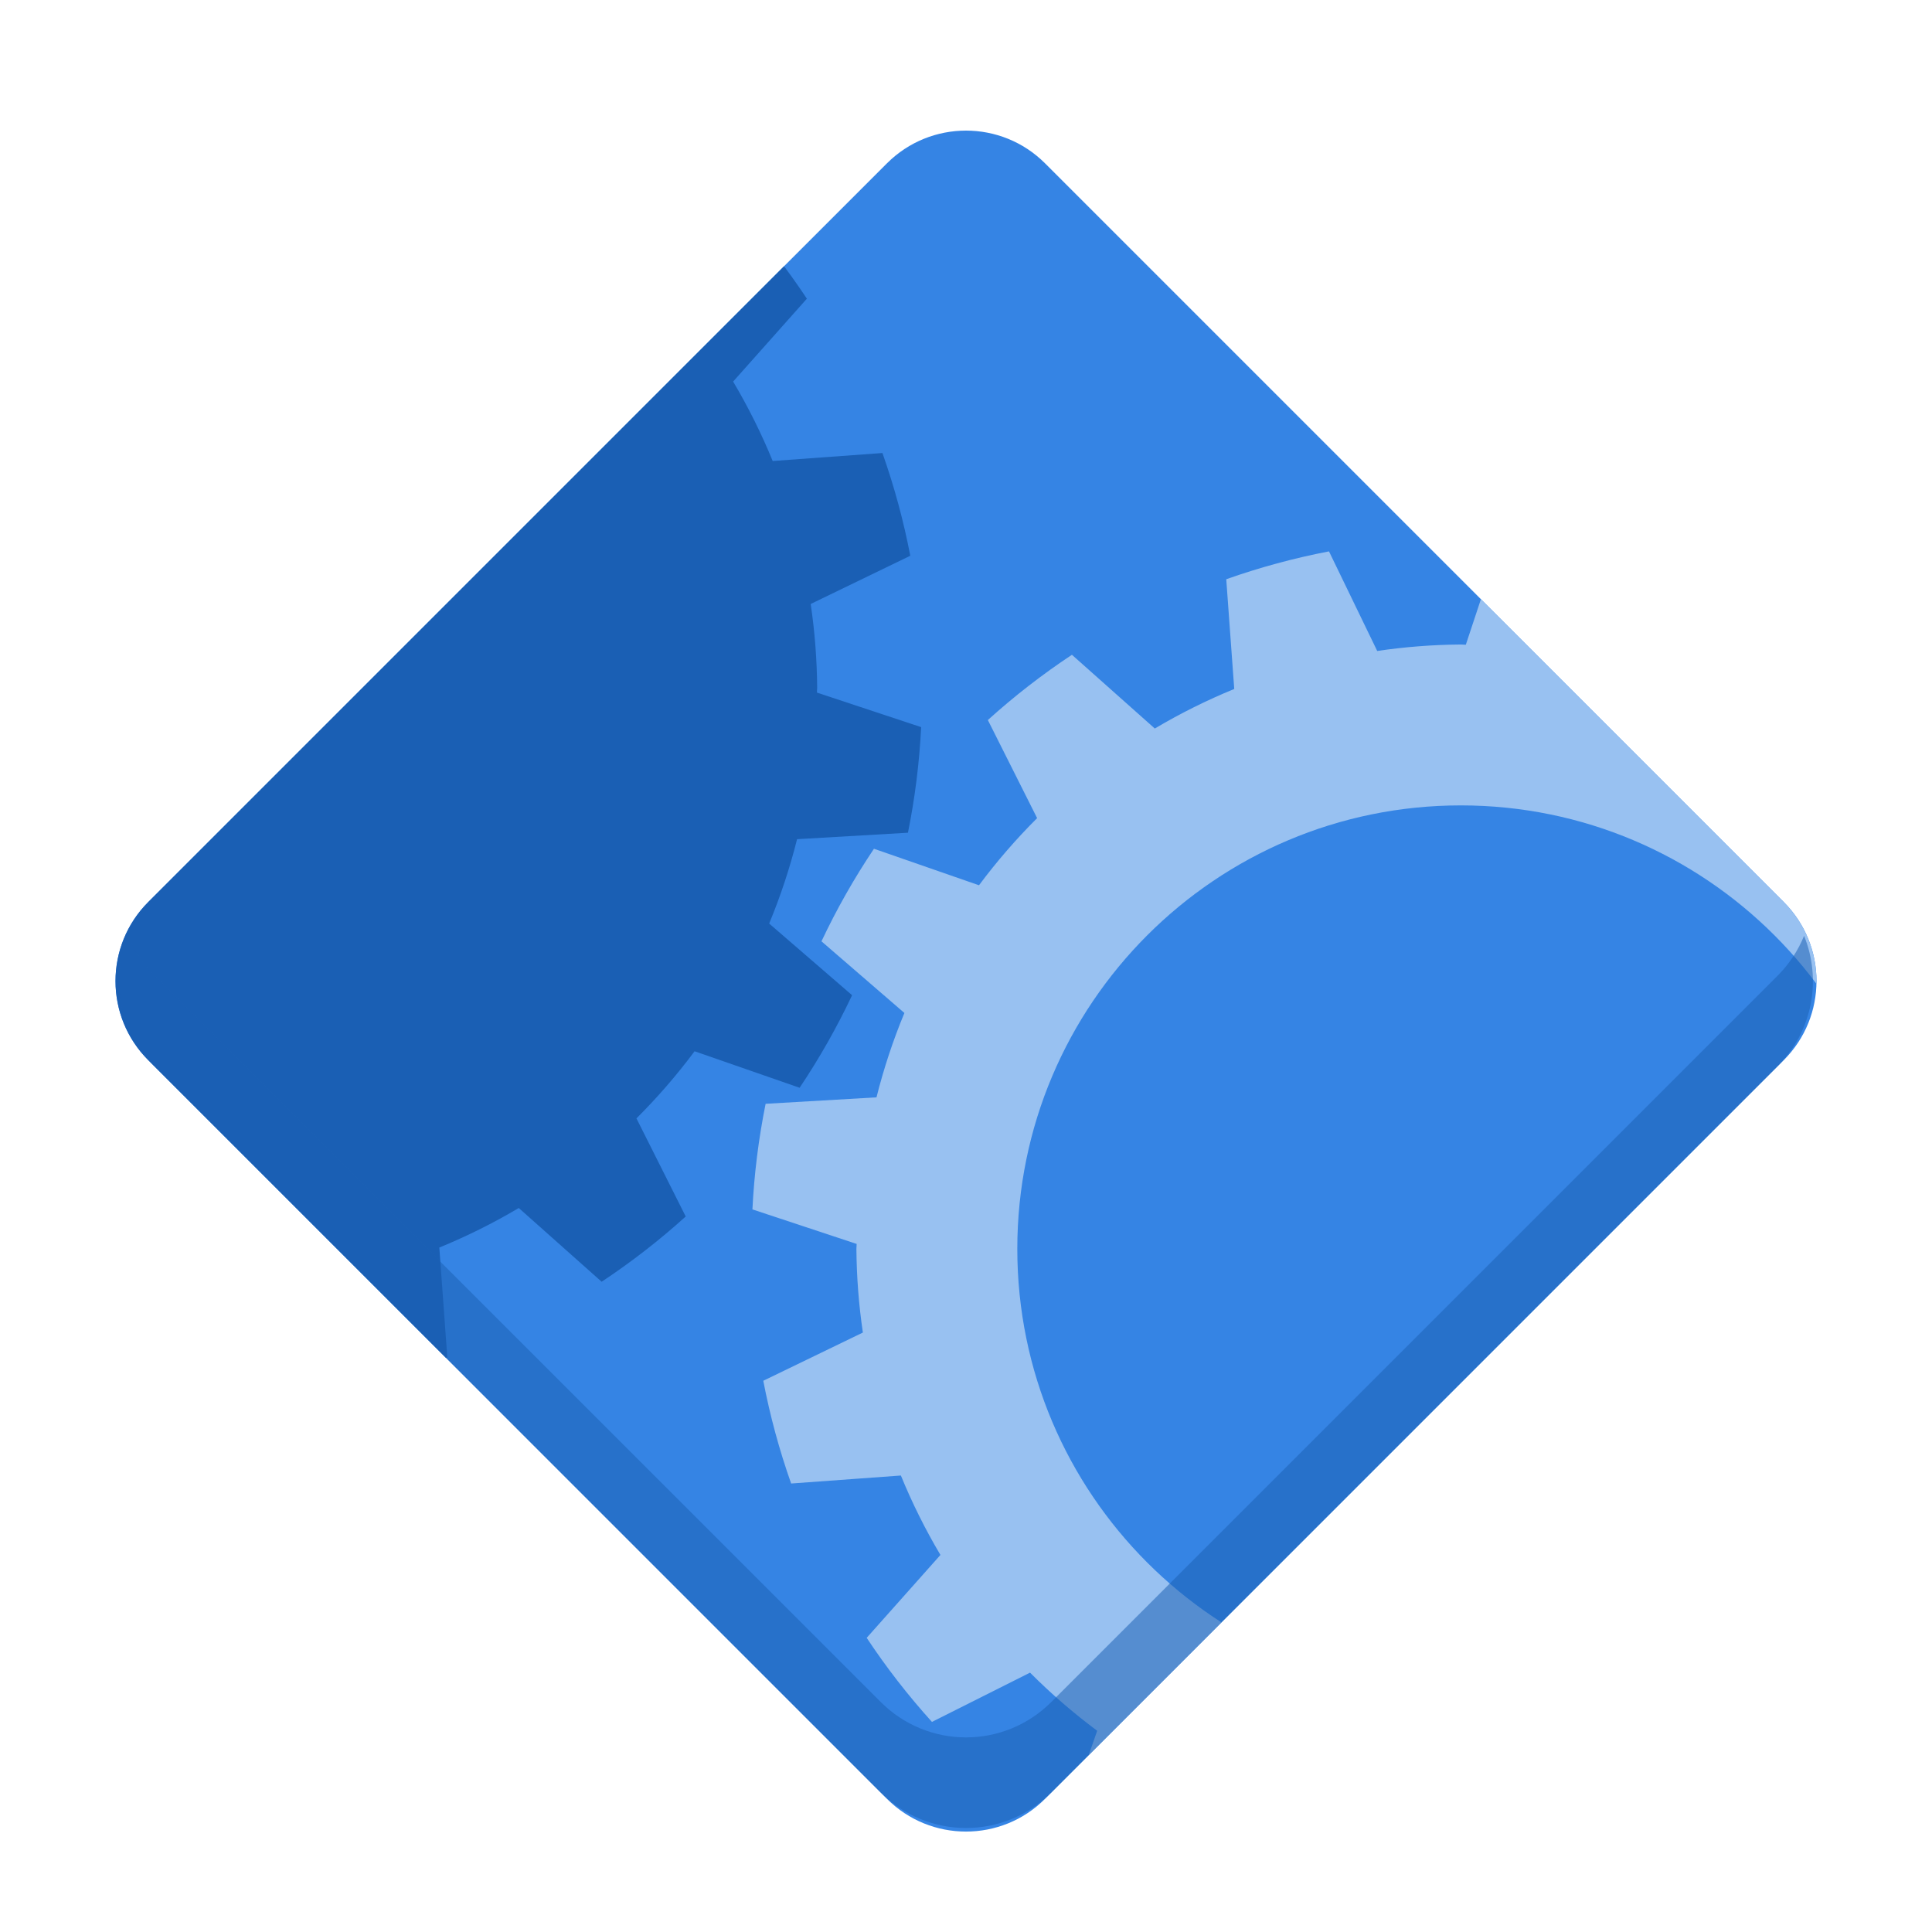
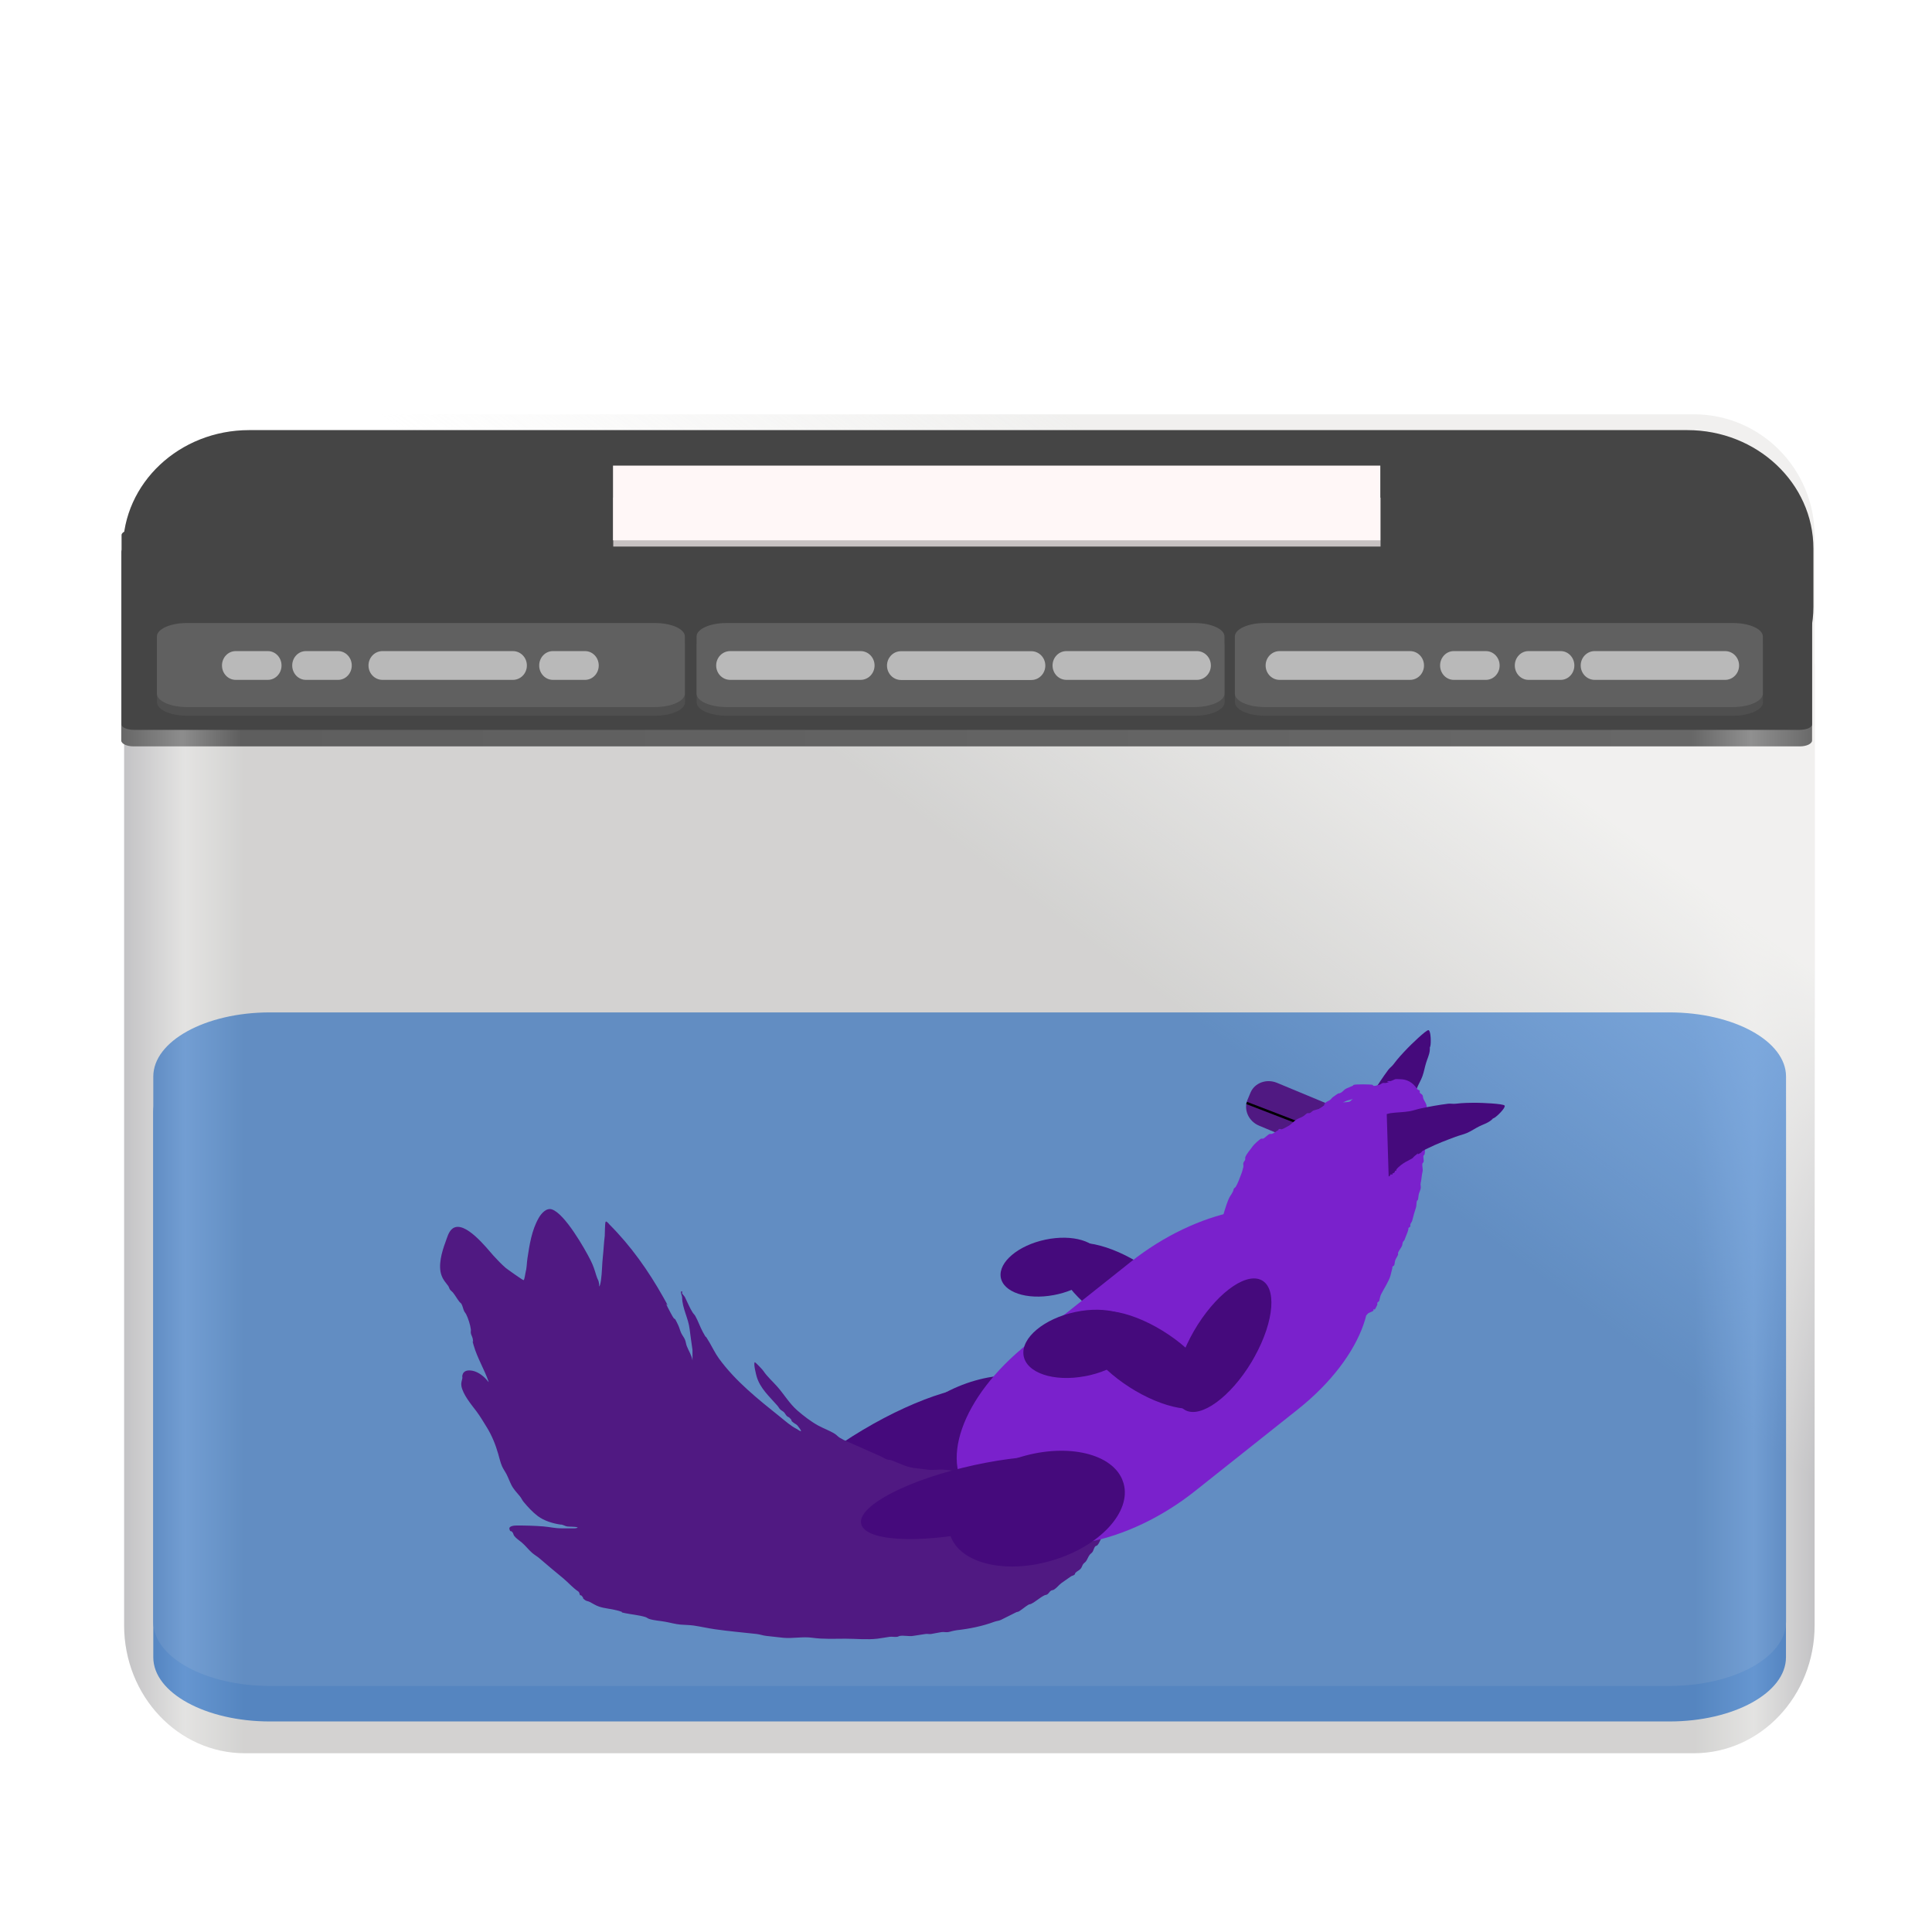
- <svg xmlns="http://www.w3.org/2000/svg" width="33.75mm" height="33.75mm" viewBox="0 0 33.75 33.75" version="1.1" id="svg974">
-   <defs id="defs968">
-     <clipPath clipPathUnits="userSpaceOnUse" id="clipPath18689">
-       <rect clip-path="none" transform="rotate(45)" ry="32" rx="32" y="123.999" x="486.037" height="362.943" width="362.943" id="rect18691" style="display:inline;opacity:1;vector-effect:none;fill:#4a86cf;fill-opacity:1;stroke:none;stroke-width:26.067;stroke-linecap:butt;stroke-linejoin:miter;stroke-miterlimit:4;stroke-dasharray:none;stroke-dashoffset:0;stroke-opacity:1;marker:none;marker-start:none;marker-mid:none;marker-end:none;paint-order:normal;enable-background:new" />
-     </clipPath>
-     <clipPath clipPathUnits="userSpaceOnUse" id="clipPath18689-3">
-       <rect clip-path="none" transform="rotate(45)" ry="32" rx="32" y="123.999" x="486.037" height="362.943" width="362.943" id="rect18691-6" style="display:inline;opacity:1;vector-effect:none;fill:#4a86cf;fill-opacity:1;stroke:none;stroke-width:26.067;stroke-linecap:butt;stroke-linejoin:miter;stroke-miterlimit:4;stroke-dasharray:none;stroke-dashoffset:0;stroke-opacity:1;marker:none;marker-start:none;marker-mid:none;marker-end:none;paint-order:normal;enable-background:new" />
-     </clipPath>
-   </defs>
-   <g id="layer1" transform="translate(-61.81982,-103.944)">
-     <g transform="matrix(0.2636723,0,0,0.2636723,61.81982,-529.397)" style="display:inline;stroke-width:0.25;enable-background:new" id="g1836">
-       <g transform="matrix(0.25,0,0,0.25,0,2295)" id="g18818" style="stroke-width:0.25">
-         <g style="stroke-width:0.27" transform="matrix(0.9260519,0,0,0.9260519,18.93073,50.87633)" id="g18590">
-           <g style="stroke-width:0.27" id="g18681" clip-path="url(#clipPath18689-3)">
-             <rect style="opacity:1;vector-effect:none;fill:#3584e4;fill-opacity:1;stroke:none;stroke-width:8.221;stroke-linecap:butt;stroke-linejoin:miter;stroke-miterlimit:4;stroke-dasharray:none;stroke-dashoffset:0;stroke-opacity:1;marker:none;marker-start:none;marker-mid:none;marker-end:none;paint-order:normal" id="rect18571" width="424" height="424" x="458.337" y="90.642" rx="10.092" ry="10.092" transform="matrix(0.6052817,0.6052817,-0.6052817,0.6052817,33.44063,99.07363)" clip-path="none" />
-             <circle style="opacity:1;vector-effect:none;fill:#f66151;fill-opacity:1;stroke:none;stroke-width:7.037;stroke-linecap:butt;stroke-linejoin:miter;stroke-miterlimit:4;stroke-dasharray:none;stroke-dashoffset:0;stroke-opacity:1;marker:none;marker-start:none;marker-mid:none;marker-end:none;paint-order:normal" id="path18706" cx="0" cy="0" r="0" transform="translate(0,-212)" />
-             <circle style="opacity:1;vector-effect:none;fill:#f66151;fill-opacity:1;stroke:none;stroke-width:7.037;stroke-linecap:butt;stroke-linejoin:miter;stroke-miterlimit:4;stroke-dasharray:none;stroke-dashoffset:0;stroke-opacity:1;marker:none;marker-start:none;marker-mid:none;marker-end:none;paint-order:normal" id="path18708" cx="0" cy="0" r="0" transform="translate(0,-212)" />
-             <path style="display:inline;opacity:1;vector-effect:none;fill:#98c1f1;fill-opacity:1;stroke:none;stroke-width:7.037;stroke-linecap:butt;stroke-linejoin:miter;stroke-miterlimit:4;stroke-dasharray:none;stroke-dashoffset:0;stroke-opacity:1;marker:none;marker-start:none;marker-mid:none;marker-end:none;paint-order:normal;enable-background:new" d="m 408.92,561.918 -9.886,29.829 a 172.971,172.971 0 0 0 -1.427,-0.071 172.971,172.971 0 0 0 -23.929,1.852 l -13.801,-28.501 a 203.293,203.293 0 0 0 -29.401,7.972 l 2.286,31.405 a 172.971,172.971 0 0 0 -22.732,11.319 l -23.718,-21.103 a 203.293,203.293 0 0 0 -24.059,18.674 l 14.099,28.073 a 172.971,172.971 0 0 0 -16.636,19.211 l -30.058,-10.448 a 203.293,203.293 0 0 0 -15.017,26.488 l 23.73,20.507 a 172.971,172.971 0 0 0 -7.985,24.143 l -31.73,1.849 a 203.293,203.293 0 0 0 -3.778,30.217 l 29.829,9.886 a 172.971,172.971 0 0 0 -0.071,1.427 172.971,172.971 0 0 0 1.852,23.929 l -28.501,13.801 a 203.293,203.293 0 0 0 7.972,29.401 l 31.405,-2.286 a 172.971,172.971 0 0 0 11.319,22.732 l -21.103,23.718 a 203.293,203.293 0 0 0 18.674,24.059 l 28.073,-14.099 a 172.971,172.971 0 0 0 19.211,16.636 l -10.448,30.058 a 203.293,203.293 0 0 0 26.488,15.017 l 20.507,-23.73 a 172.971,172.971 0 0 0 24.143,7.985 l 1.849,31.73 a 203.293,203.293 0 0 0 30.217,3.778 l 9.886,-29.829 a 172.971,172.971 0 0 0 1.427,0.071 172.971,172.971 0 0 0 23.929,-1.852 l 13.801,28.501 a 203.293,203.293 0 0 0 29.401,-7.972 l -2.286,-31.405 a 172.971,172.971 0 0 0 22.732,-11.319 l 23.718,21.103 A 203.293,203.293 0 0 0 532.96,916 l -14.099,-28.073 a 172.971,172.971 0 0 0 16.636,-19.211 l 30.058,10.448 a 203.293,203.293 0 0 0 15.017,-26.488 l -23.73,-20.507 a 172.971,172.971 0 0 0 7.985,-24.143 l 31.73,-1.849 a 203.293,203.293 0 0 0 3.778,-30.217 l -29.829,-9.886 a 172.971,172.971 0 0 0 0.071,-1.427 172.971,172.971 0 0 0 -1.852,-23.929 l 28.501,-13.801 a 203.293,203.293 0 0 0 -7.972,-29.401 l -31.405,2.286 a 172.971,172.971 0 0 0 -11.319,-22.732 l 21.103,-23.718 a 203.293,203.293 0 0 0 -18.674,-24.059 l -28.073,14.099 a 172.971,172.971 0 0 0 -19.211,-16.636 l 10.448,-30.058 A 203.293,203.293 0 0 0 485.636,581.681 l -20.507,23.73 a 172.971,172.971 0 0 0 -24.143,-7.985 l -1.849,-31.73 a 203.293,203.293 0 0 0 -30.217,-3.778 z M 397.607,637.722 A 126.926,126.926 0 0 1 524.532,764.647 126.926,126.926 0 0 1 397.607,891.572 126.926,126.926 0 0 1 270.682,764.647 126.926,126.926 0 0 1 397.607,637.722 Z" id="path18717-4" />
-             <path id="path18758" d="m 51.748,401.284 -9.886,29.829 c -0.476,-0.026 -0.951,-0.05 -1.427,-0.071 -8.01,0.062 -16.005,0.681 -23.929,1.852 L 2.706,404.392 c -9.986,1.918 -19.814,4.583 -29.401,7.972 l 2.286,31.405 c -7.844,3.211 -15.442,6.994 -22.732,11.319 l -23.718,-21.103 c -8.475,5.614 -16.518,11.857 -24.059,18.674 l 14.099,28.073 c -6.009,5.987 -11.569,12.408 -16.636,19.211 l -30.058,-10.448 c -5.661,8.442 -10.68,17.296 -15.017,26.488 l 23.73,20.507 c -3.25,7.841 -5.919,15.91 -7.985,24.143 l -31.73,1.849 c -2.013,9.964 -3.276,20.064 -3.778,30.217 l 29.829,9.886 c -0.026,0.476 -0.05,0.951 -0.071,1.427 0.062,8.01 0.681,16.005 1.852,23.929 l -28.501,13.801 c 1.918,9.986 4.583,19.814 7.972,29.401 l 31.405,-2.286 c 3.211,7.844 6.994,15.442 11.319,22.732 l -21.103,23.718 c 5.614,8.475 11.857,16.518 18.674,24.059 l 28.073,-14.099 c 5.987,6.009 12.408,11.569 19.211,16.636 l -10.448,30.058 c 8.442,5.661 17.296,10.68 26.488,15.017 l 20.507,-23.73 c 7.841,3.25 15.91,5.919 24.143,7.985 l 1.849,31.73 c 9.964,2.013 20.064,3.276 30.217,3.778 l 9.886,-29.829 c 0.476,0.026 0.951,0.05 1.427,0.071 8.01,-0.062 16.005,-0.681 23.929,-1.852 l 13.801,28.501 c 9.986,-1.918 19.814,-4.583 29.401,-7.972 l -2.286,-31.405 c 7.844,-3.211 15.442,-6.994 22.732,-11.319 l 23.718,21.103 c 8.475,-5.614 16.518,-11.857 24.059,-18.674 l -14.099,-28.073 c 6.009,-5.987 11.569,-12.408 16.636,-19.211 l 30.058,10.448 c 5.661,-8.442 10.68,-17.296 15.017,-26.488 l -23.73,-20.507 c 3.25,-7.841 5.919,-15.91 7.985,-24.143 l 31.73,-1.849 c 2.013,-9.964 3.276,-20.064 3.778,-30.217 l -29.829,-9.886 c 0.026,-0.476 0.05,-0.951 0.071,-1.427 -0.062,-8.01 -0.681,-16.005 -1.852,-23.929 l 28.501,-13.801 c -1.918,-9.986 -4.583,-19.814 -7.972,-29.401 l -31.405,2.286 c -3.211,-7.844 -6.994,-15.442 -11.319,-22.732 l 21.103,-23.718 c -5.614,-8.475 -11.857,-16.518 -18.674,-24.059 l -28.073,14.099 c -5.987,-6.009 -12.408,-11.569 -19.211,-16.636 l 10.448,-30.058 c -8.442,-5.661 -17.296,-10.68 -26.488,-15.017 l -20.507,23.73 c -7.841,-3.25 -15.91,-5.919 -24.143,-7.985 l -1.849,-31.73 c -9.964,-2.013 -20.064,-3.276 -30.217,-3.778 z" style="display:inline;opacity:1;vector-effect:none;fill:#1a5fb4;fill-opacity:1;stroke:none;stroke-width:7.037;stroke-linecap:butt;stroke-linejoin:miter;stroke-miterlimit:4;stroke-dasharray:none;stroke-dashoffset:0;stroke-opacity:1;marker:none;marker-start:none;marker-mid:none;marker-end:none;paint-order:normal;enable-background:new" />
-           </g>
-         </g>
-         <path style="display:inline;opacity:0.534;vector-effect:none;fill:#1a5fb4;fill-opacity:1;stroke:none;stroke-width:1.629;stroke-linecap:butt;stroke-linejoin:miter;stroke-miterlimit:4;stroke-dasharray:none;stroke-dashoffset:0;stroke-opacity:1;marker:none;marker-start:none;marker-mid:none;marker-end:none;paint-order:normal;enable-background:new" clip-path="none" d="m 8.477,2676 c -1.171,2.887 -0.583,6.308 1.766,8.656 l 48.102,48.102 c 3.134,3.134 8.179,3.134 11.312,0 l 48.102,-48.102 c 2.348,-2.348 2.937,-5.77 1.766,-8.656 -0.392,0.966 -0.98,1.871 -1.766,2.656 l -48.102,48.102 c -3.134,3.134 -8.179,3.134 -11.312,0 L 10.242,2678.656 C 9.457,2677.871 8.868,2676.965 8.477,2676 Z" transform="matrix(4,0,0,4,0,-10028)" id="rect18571-6" />
-       </g>
-       <rect y="2402" x="-1.5000001e-06" height="128" width="128" id="rect9125-7-2" style="display:inline;opacity:1;vector-effect:none;fill:none;fill-opacity:1;stroke:none;stroke-width:1.25;stroke-linecap:butt;stroke-linejoin:miter;stroke-miterlimit:4;stroke-dasharray:none;stroke-dashoffset:0;stroke-opacity:1;marker:none;marker-start:none;marker-mid:none;marker-end:none;paint-order:normal;enable-background:new" />
+ <svg xmlns="http://www.w3.org/2000/svg" height="128px" viewBox="0 0 128 128" width="128px">
+   <filter id="a" height="100%" width="100%" x="0%" y="0%">
+     <feColorMatrix color-interpolation-filters="sRGB" values="0 0 0 0 1 0 0 0 0 1 0 0 0 0 1 0 0 0 1 0" />
+   </filter>
+   <mask id="b">
+     <g filter="url(#a)">
+       <rect fill-opacity="0.439" height="153.6" width="153.6" x="-12.8" y="-12.8" />
+     </g>
+   </mask>
+   <linearGradient id="c" gradientTransform="matrix(0.25 0 0 0.264828 -5.926995 251.1682)" gradientUnits="userSpaceOnUse" x1="88.596" x2="536.596" y1="-449.394" y2="-449.394">
+     <stop offset="0" stop-color="#77767b" />
+     <stop offset="0.036" stop-color="#c0bfbc" />
+     <stop offset="0.071" stop-color="#9a9996" />
+     <stop offset="0.929" stop-color="#9a9996" />
+     <stop offset="0.964" stop-color="#c0bfbc" />
+     <stop offset="1" stop-color="#77767b" />
+   </linearGradient>
+   <linearGradient id="d" gradientTransform="matrix(1 0 0 1.008418 454.6799 -153.2712)" gradientUnits="userSpaceOnUse" x1="-345.055" x2="-361.055" y1="217.922" y2="239.672">
+     <stop offset="0" stop-color="#deddda" />
+     <stop offset="1" stop-color="#deddda" stop-opacity="0" />
+   </linearGradient>
+   <clipPath id="e">
+     <rect height="152" width="192" />
+   </clipPath>
+   <linearGradient id="f" gradientTransform="matrix(0.250046 0 0 0.0436675 -14.11997 69.07192)" gradientUnits="userSpaceOnUse" x1="88.596" x2="536.596" y1="-449.394" y2="-449.394">
+     <stop offset="0.002" stop-color="#686868" />
+     <stop offset="0.036" stop-color="#8d8d8d" />
+     <stop offset="0.071" stop-color="#5e5e5e" />
+     <stop offset="0.929" stop-color="#676767" />
+     <stop offset="0.964" stop-color="#909090" />
+     <stop offset="1" stop-color="#696969" />
+   </linearGradient>
+   <path d="m 17.883 69.426 h 92.715 c 4.27 0 7.727 1.902 7.727 4.25 v 36.125 c 0 2.348 -3.457 4.25 -7.727 4.25 h -92.715 c -4.266 0 -7.727 -1.902 -7.727 -4.25 v -36.125 c 0 -2.348 3.461 -4.25 7.727 -4.25 z m 0 0" fill="#1e75e0" />
+   <path d="m 17.883 67.074 h 92.719 c 4.266 0 7.727 1.902 7.727 4.25 v 36.125 c 0 2.348 -3.461 4.25 -7.727 4.25 h -92.719 c -4.27 0 -7.727 -1.902 -7.727 -4.25 v -36.125 c 0 -2.348 3.457 -4.25 7.727 -4.25 z m 0 0" fill="#3584e4" />
+   <g mask="url(#b)">
+     <g clip-path="url(#e)" transform="matrix(1 0 0 1 -8 -16)">
+       <path d="m 24.223 51.648 h 96 c 4.418 0 8 3.793 8 8.473 v 63.559 c 0 4.684 -3.582 8.477 -8 8.477 h -96 c -4.418 0 -8 -3.793 -8 -8.477 v -63.559 c 0 -4.68 3.582 -8.473 8 -8.473 z m 0 0" fill="url(#c)" />
+       <path d="m 24.223 43.449 h 96 c 4.418 0 8 3.613 8 8.066 v 68.574 c 0 4.453 -3.582 8.066 -8 8.066 h -96 c -4.418 0 -8 -3.613 -8 -8.066 v -68.574 c 0 -4.453 3.582 -8.066 8 -8.066 z m 0 0" fill="url(#d)" />
    </g>
  </g>
+   <path d="m 8.848 36.172 h 110.395 c 0.449 0 0.812 0.176 0.812 0.391 v 12.496 c 0 0.215 -0.363 0.391 -0.812 0.391 h -110.395 c -0.449 0 -0.816 -0.176 -0.816 -0.391 v -12.496 c 0 -0.215 0.367 -0.391 0.816 -0.391 z m 0 0" fill="url(#f)" />
+   <path d="m 8.898 35.09 h 110.312 c 0.465 0 0.844 0.16 0.844 0.355 v 12.559 c 0 0.195 -0.379 0.352 -0.844 0.352 h -110.312 c -0.469 0 -0.844 -0.156 -0.844 -0.352 v -12.559 c 0 -0.195 0.375 -0.355 0.844 -0.355 z m 0 0" fill="#454545" />
+   <path d="m 16.504 28.496 h 95.285 c 4.613 0 8.355 3.516 8.355 7.855 v 3.848 c 0 4.336 -3.742 7.852 -8.355 7.852 h -95.285 c -4.617 0 -8.359 -3.516 -8.359 -7.852 v -3.848 c 0 -4.34 3.742 -7.855 8.359 -7.855 z m 0 0" fill="#454545" />
+   <path d="m 83.805 41.852 h 31.012 c 1.094 0 1.984 0.398 1.984 0.891 v 3.785 c 0 0.492 -0.891 0.891 -1.984 0.891 h -31.012 c -1.098 0 -1.984 -0.398 -1.984 -0.891 v -3.785 c 0 -0.492 0.887 -0.891 1.984 -0.891 z m 0 0" fill="#4f4f4f" />
+   <path d="m 83.797 41.277 h 31.012 c 1.094 0 1.984 0.398 1.984 0.891 v 3.785 c 0 0.492 -0.891 0.891 -1.984 0.891 h -31.012 c -1.098 0 -1.984 -0.398 -1.984 -0.891 v -3.785 c 0 -0.492 0.887 -0.891 1.984 -0.891 z m 0 0" fill="#606060" />
+   <path d="m 96.316 43.137 h 2.129 c 0.5 0 0.91 0.426 0.91 0.953 s -0.41 0.953 -0.91 0.953 h -2.129 c -0.5 0 -0.906 -0.426 -0.906 -0.953 s 0.406 -0.953 0.906 -0.953 z m 0 0" fill="#b9b9b9" />
+   <path d="m 84.777 43.137 h 8.641 c 0.512 0 0.926 0.426 0.926 0.953 s -0.414 0.953 -0.926 0.953 h -8.641 c -0.512 0 -0.926 -0.426 -0.926 -0.953 s 0.414 -0.953 0.926 -0.953 z m 0 0" fill="#b9b9b9" />
+   <path d="m 101.266 43.137 h 2.133 c 0.5 0 0.906 0.426 0.906 0.953 s -0.406 0.953 -0.906 0.953 h -2.133 c -0.5 0 -0.906 -0.426 -0.906 -0.953 s 0.406 -0.953 0.906 -0.953 z m 0 0" fill="#b9b9b9" />
+   <path d="m 105.652 43.137 h 8.641 c 0.512 0 0.926 0.426 0.926 0.953 s -0.414 0.953 -0.926 0.953 h -8.641 c -0.512 0 -0.926 -0.426 -0.926 -0.953 s 0.414 -0.953 0.926 -0.953 z m 0 0" fill="#b9b9b9" />
+   <path d="m 48.137 41.852 h 31.012 c 1.098 0 1.984 0.398 1.984 0.891 v 3.785 c 0 0.492 -0.887 0.891 -1.984 0.891 h -31.012 c -1.094 0 -1.984 -0.398 -1.984 -0.891 v -3.785 c 0 -0.492 0.891 -0.891 1.984 -0.891 z m 0 0" fill="#4f4f4f" />
+   <path d="m 48.129 41.277 h 31.012 c 1.098 0 1.984 0.398 1.984 0.891 v 3.785 c 0 0.492 -0.887 0.891 -1.984 0.891 h -31.012 c -1.094 0 -1.98 -0.398 -1.98 -0.891 v -3.785 c 0 -0.492 0.887 -0.891 1.98 -0.891 z m 0 0" fill="#606060" />
+   <path d="m 70.656 43.137 h 8.641 c 0.512 0 0.926 0.426 0.926 0.953 s -0.414 0.953 -0.926 0.953 h -8.641 c -0.512 0 -0.922 -0.426 -0.922 -0.953 s 0.41 -0.953 0.922 -0.953 z m 0 0" fill="#b9b9b9" />
+   <path d="m 59.688 43.145 h 8.645 c 0.508 0 0.922 0.426 0.922 0.953 c 0 0.523 -0.414 0.953 -0.922 0.953 h -8.645 c -0.508 0 -0.922 -0.43 -0.922 -0.953 c 0 -0.527 0.414 -0.953 0.922 -0.953 z m 0 0" fill="#b9b9b9" />
+   <path d="m 48.375 43.137 h 8.641 c 0.512 0 0.926 0.426 0.926 0.953 s -0.414 0.953 -0.926 0.953 h -8.641 c -0.512 0 -0.926 -0.426 -0.926 -0.953 s 0.414 -0.953 0.926 -0.953 z m 0 0" fill="#b9b9b9" />
+   <path d="m 12.387 41.852 h 31.012 c 1.098 0 1.984 0.398 1.984 0.891 v 3.785 c 0 0.492 -0.887 0.891 -1.984 0.891 h -31.012 c -1.094 0 -1.984 -0.398 -1.984 -0.891 v -3.785 c 0 -0.492 0.891 -0.891 1.984 -0.891 z m 0 0" fill="#4f4f4f" />
+   <path d="m 12.379 41.277 h 31.012 c 1.098 0 1.984 0.398 1.984 0.891 v 3.785 c 0 0.492 -0.887 0.891 -1.984 0.891 h -31.012 c -1.094 0 -1.984 -0.398 -1.984 -0.891 v -3.785 c 0 -0.492 0.891 -0.891 1.984 -0.891 z m 0 0" fill="#606060" />
+   <path d="m 36.629 43.137 h 2.129 c 0.504 0 0.91 0.426 0.91 0.953 s -0.406 0.953 -0.91 0.953 h -2.129 c -0.5 0 -0.906 -0.426 -0.906 -0.953 s 0.406 -0.953 0.906 -0.953 z m 0 0" fill="#b9b9b9" />
+   <path d="m 15.617 43.137 h 2.129 c 0.5 0 0.906 0.426 0.906 0.953 s -0.406 0.953 -0.906 0.953 h -2.129 c -0.504 0 -0.91 -0.426 -0.91 -0.953 s 0.406 -0.953 0.91 -0.953 z m 0 0" fill="#b9b9b9" />
+   <path d="m 20.266 43.137 h 2.133 c 0.5 0 0.906 0.426 0.906 0.953 s -0.406 0.953 -0.906 0.953 h -2.133 c -0.5 0 -0.906 -0.426 -0.906 -0.953 s 0.406 -0.953 0.906 -0.953 z m 0 0" fill="#b9b9b9" />
+   <path d="m 25.34 43.137 h 8.641 c 0.512 0 0.926 0.426 0.926 0.953 s -0.414 0.953 -0.926 0.953 h -8.641 c -0.512 0 -0.926 -0.426 -0.926 -0.953 s 0.414 -0.953 0.926 -0.953 z m 0 0" fill="#b9b9b9" />
+   <path d="m 40.629 32.973 h 50.836 v 3.238 h -50.836 z m 0 0" fill="#c7c2c2" />
+   <path d="m 40.613 30.848 h 50.836 v 4.949 h -50.836 z m 0 0" fill="#fff7f7" />
+   <path d="m 69.82 85.801 c -1.805 0.34 -3.367 -0.191 -3.52 -1.191 c -0.148 -0.996 1.164 -2.102 2.961 -2.48 s 3.414 0.105 3.645 1.086 c 0.227 0.984 -1.023 2.109 -2.809 2.527" fill="#450a7c" />
+   <path d="m 73.266 87.414 c -2.289 -1.461 -3.652 -3.449 -3.066 -4.473 c 0.582 -1.023 2.902 -0.711 5.219 0.707 c 2.316 1.418 3.777 3.422 3.289 4.504 c -0.488 1.082 -2.746 0.852 -5.082 -0.52" fill="#450a7c" />
+   <path d="m 70.676 92.98 c 0.668 1.832 -1.223 4.246 -4.262 5.43 c -3.039 1.184 -6.105 0.707 -6.906 -1.074 c -0.801 -1.781 0.965 -4.215 3.969 -5.473 c 3.008 -1.262 6.148 -0.887 7.074 0.844" fill="#450a7c" />
+   <path d="m 60.211 98.008 c -3.781 2.191 -7.465 3.23 -8.289 2.336 c -0.828 -0.891 1.504 -3.387 5.25 -5.613 c 3.742 -2.23 7.523 -3.375 8.508 -2.574 c 0.984 0.797 -1.191 3.246 -4.895 5.508" fill="#450a7c" />
+   <path d="m 66 97.062 c -0.277 0.137 -0.527 0.219 -0.812 0.312 c -0.094 0.031 -0.215 -0.02 -0.312 0 c -0.734 0.148 -1.566 0.082 -2.312 0 c -0.348 -0.039 -0.715 0.043 -1.062 0 c -0.332 -0.043 -0.668 -0.078 -1 -0.125 c -0.508 -0.074 -0.965 -0.328 -1.438 -0.5 c -0.102 -0.035 -0.211 -0.027 -0.312 -0.062 c -0.133 -0.047 -0.246 -0.129 -0.375 -0.188 c -0.559 -0.254 -1.129 -0.496 -1.688 -0.75 c -0.352 -0.16 -0.734 -0.293 -1.062 -0.5 c -0.113 -0.07 -0.199 -0.18 -0.312 -0.25 c -0.352 -0.223 -0.766 -0.363 -1.125 -0.562 c -0.477 -0.266 -0.965 -0.641 -1.375 -1 c -0.512 -0.449 -0.867 -1.055 -1.312 -1.562 c -0.309 -0.352 -0.68 -0.672 -0.938 -1.062 c -0.055 -0.082 -0.535 -0.59 -0.562 -0.562 c -0.098 0.098 0.098 0.84 0.125 0.938 c 0.227 0.793 0.848 1.332 1.375 1.938 c 0.07 0.078 0.113 0.176 0.188 0.25 s 0.176 0.113 0.25 0.188 s 0.113 0.176 0.188 0.25 c 0.055 0.055 0.133 0.07 0.188 0.125 c 0.246 0.246 0.004 0.129 0.25 0.312 c 0.105 0.082 0.234 0.129 0.312 0.25 c 0.02 0.027 0.219 0.281 0.188 0.312 c -0.035 0.035 -0.23 -0.117 -0.25 -0.125 c -0.418 -0.207 -0.762 -0.52 -1.125 -0.812 c -1.453 -1.164 -2.957 -2.355 -4.062 -3.875 c -0.242 -0.332 -0.418 -0.711 -0.625 -1.062 c -0.43 -0.738 -0.082 -0.035 -0.438 -0.688 c -0.188 -0.344 -0.312 -0.727 -0.5 -1.062 c -0.051 -0.09 -0.133 -0.16 -0.188 -0.25 c -0.199 -0.316 -0.336 -0.672 -0.5 -1 c -0.043 -0.086 -0.145 -0.164 -0.188 -0.25 c -0.02 -0.039 0.031 -0.094 0 -0.125 c -0.016 -0.016 -0.047 -0.016 -0.062 0 c -0.055 0.055 0.062 0.305 0.062 0.375 c 0 0.719 0.422 1.41 0.5 2.125 c 0.051 0.457 0.129 0.918 0.188 1.375 c 0.008 0.047 -0.004 0.875 0 0.875 c 0.062 0 0.012 -0.125 0 -0.188 c -0.059 -0.348 -0.25 -0.617 -0.375 -0.938 c -0.055 -0.141 -0.066 -0.297 -0.125 -0.438 c -0.066 -0.156 -0.18 -0.285 -0.25 -0.438 c -0.074 -0.16 -0.113 -0.34 -0.188 -0.5 c -0.387 -0.828 -0.102 -0.066 -0.5 -0.812 c -0.723 -1.352 0.203 0.184 -0.5 -1.062 c -0.984 -1.75 -2.141 -3.391 -3.562 -4.812 c 0 0 -0.191 -0.246 -0.25 -0.188 s -0.051 0.828 -0.062 0.938 c -0.059 0.453 -0.074 0.918 -0.125 1.375 c -0.059 0.52 -0.051 1.047 -0.125 1.562 c -0.016 0.105 -0.035 0.211 -0.062 0.312 c -0.016 0.062 -0.129 0.188 -0.062 0.188 c 0.02 0 0 -0.043 0 -0.062 c 0 -0.062 0.008 -0.125 0 -0.188 c -0.043 -0.305 -0.09 -0.238 -0.188 -0.562 c -0.109 -0.363 -0.199 -0.652 -0.375 -1 c -0.383 -0.766 -1.707 -3.09 -2.562 -3.375 c -0.375 -0.125 -0.715 0.281 -0.875 0.562 c -0.469 0.82 -0.609 1.766 -0.75 2.688 c -0.047 0.316 -0.039 0.633 -0.125 0.938 c -0.027 0.094 -0.059 0.434 -0.125 0.5 c -0.027 0.027 -1.117 -0.75 -1.188 -0.812 c -0.277 -0.242 -0.566 -0.539 -0.812 -0.812 c -0.414 -0.461 -1.879 -2.352 -2.688 -1.812 c -0.289 0.195 -0.387 0.641 -0.5 0.938 c -0.23 0.617 -0.496 1.535 -0.25 2.188 c 0.125 0.332 0.254 0.43 0.438 0.688 c 0.055 0.074 0.07 0.176 0.125 0.25 c 0.051 0.07 0.133 0.121 0.188 0.188 c 0.16 0.195 0.281 0.43 0.438 0.625 c 0.035 0.047 0.094 0.074 0.125 0.125 c 0.086 0.145 0.113 0.348 0.188 0.5 c 0.035 0.066 0.09 0.121 0.125 0.188 c 0.137 0.273 0.273 0.699 0.312 1 c 0.012 0.082 -0.012 0.168 0 0.25 c 0.02 0.129 0.102 0.246 0.125 0.375 c 0.098 0.59 -0.148 -0.305 0.062 0.438 c 0.242 0.852 0.723 1.609 1 2.438 c 0.004 0.012 -0.027 0.215 0.062 0.125 c 0.055 -0.055 -0.078 -0.129 -0.125 -0.188 c -0.223 -0.297 -0.613 -0.609 -1 -0.688 c -0.301 -0.059 -0.617 -0.035 -0.688 0.312 c -0.012 0.062 0.012 0.125 0 0.188 c -0.035 0.172 -0.094 0.309 -0.062 0.5 c 0.094 0.57 0.664 1.242 1 1.688 c 0.25 0.332 0.469 0.711 0.688 1.062 c 0.328 0.527 0.582 1.156 0.75 1.75 c 0.078 0.27 0.141 0.555 0.25 0.812 c 0.09 0.207 0.215 0.367 0.312 0.562 c 0.113 0.223 0.199 0.465 0.312 0.688 c 0.141 0.281 0.363 0.512 0.562 0.75 c 0.098 0.117 0.152 0.258 0.25 0.375 c 0.273 0.328 0.594 0.68 0.938 0.938 c 0.422 0.316 0.992 0.488 1.5 0.562 c 0.16 -0.008 0.289 0.102 0.438 0.125 c 0.129 0.023 0.582 0.008 0.688 0.062 c 0.059 0.031 -0.121 0.062 -0.188 0.062 c -0.293 0 -0.582 0 -0.875 0 c -0.441 0 -0.766 -0.09 -1.188 -0.125 c -0.582 -0.047 -1.16 -0.062 -1.75 -0.062 c -0.172 0 -0.574 0.027 -0.5 0.25 c 0.082 0.25 0.02 0.02 0.188 0.188 c 0.066 0.066 0.07 0.176 0.125 0.25 c 0.137 0.18 0.332 0.297 0.5 0.438 c 0.246 0.207 0.445 0.477 0.688 0.688 c 0.156 0.137 0.344 0.238 0.5 0.375 c 0.512 0.449 1.043 0.879 1.562 1.312 c 0.34 0.285 0.633 0.629 1 0.875 c 0.086 0.059 0.066 0.191 0.125 0.25 c 0.016 0.016 0.047 -0.016 0.062 0 c 0.246 0.246 0.004 0.129 0.25 0.312 c 0.109 0.082 0.188 0.062 0.312 0.125 c 0.207 0.102 0.402 0.238 0.625 0.312 c 0.379 0.125 0.805 0.145 1.188 0.25 c 0.758 0.207 -0.074 0.059 0.562 0.188 c 0.426 0.086 0.898 0.125 1.312 0.25 c 0.09 0.027 0.16 0.094 0.25 0.125 c 0.332 0.109 0.719 0.125 1.062 0.188 c 0.332 0.059 0.664 0.156 1 0.188 c 0.289 0.027 0.586 0.023 0.875 0.062 c 0.48 0.07 0.953 0.18 1.438 0.25 c 0.91 0.129 1.836 0.211 2.75 0.312 c 0.211 0.023 0.414 0.102 0.625 0.125 c 0.375 0.043 0.75 0.086 1.125 0.125 c 0.637 0.062 1.305 -0.09 1.938 0 c 0.719 0.102 1.457 0.062 2.188 0.062 c 0.695 0 1.438 0.078 2.125 0 c 0.273 -0.031 0.543 -0.09 0.812 -0.125 c 0.164 -0.02 0.336 0.023 0.5 0 c 0.066 -0.008 0.121 -0.055 0.188 -0.062 c 0.285 -0.039 0.59 0.047 0.875 0 c 0.27 -0.047 0.543 -0.078 0.812 -0.125 c 0.125 -0.02 0.25 0.02 0.375 0 c 0.23 -0.039 0.453 -0.09 0.688 -0.125 c 0.145 -0.02 0.293 0.02 0.438 0 c 0.086 -0.012 0.168 -0.043 0.25 -0.062 c 0.105 -0.02 0.207 -0.051 0.312 -0.062 c 0.844 -0.094 1.703 -0.266 2.5 -0.562 c 0.16 -0.059 0.285 -0.051 0.438 -0.125 c 0.332 -0.168 0.664 -0.332 1 -0.5 c 0.059 -0.031 0.133 -0.027 0.188 -0.062 c 0.203 -0.121 0.422 -0.316 0.625 -0.438 c 0.055 -0.035 0.129 -0.031 0.188 -0.062 c 0.309 -0.152 0.566 -0.41 0.875 -0.562 c 0.059 -0.031 0.133 -0.027 0.188 -0.062 c 0.102 -0.062 0.148 -0.188 0.25 -0.25 c 0.055 -0.035 0.133 -0.027 0.188 -0.062 c 0.188 -0.113 0.324 -0.305 0.5 -0.438 c 0.203 -0.152 0.422 -0.285 0.625 -0.438 c 0.074 -0.055 0.184 -0.059 0.25 -0.125 c 0.031 -0.031 0.031 -0.094 0.062 -0.125 c 0.113 -0.113 0.277 -0.164 0.375 -0.312 c 0.051 -0.078 0.074 -0.172 0.125 -0.25 c 0.051 -0.074 0.133 -0.117 0.188 -0.188 c 0.098 -0.133 0.148 -0.305 0.25 -0.438 c 0.055 -0.07 0.137 -0.113 0.188 -0.188 c 0.07 -0.105 0.098 -0.285 0.188 -0.375 c 0.031 -0.031 0.094 -0.031 0.125 -0.062 c 0.164 -0.164 0.246 -0.492 0.375 -0.688 c 0.18 -0.273 0.711 -0.938 1 -0.938" fill="#501982" />
+   <path d="m 87.273 81.148 l 2.289 2.016 c 2.426 2.141 0.824 6.715 -3.582 10.215 l -6.805 5.406 c -4.406 3.5 -9.945 4.605 -12.371 2.465 l -2.289 -2.016 c -2.426 -2.141 -0.824 -6.711 3.582 -10.211 l 6.805 -5.41 c 4.406 -3.5 9.945 -4.602 12.371 -2.465 z m 0 0" fill="#7a21cc" />
+   <g fill="#450a7c">
+     <path d="m 82.918 90.238 c -1.402 2.328 -3.355 3.746 -4.391 3.188 c -1.039 -0.559 -0.785 -2.887 0.57 -5.238 c 1.359 -2.352 3.32 -3.867 4.414 -3.406 c 1.098 0.461 0.926 2.723 -0.387 5.094" />
+     <path d="m 74.859 91.922 c -2.293 -1.461 -3.656 -3.449 -3.07 -4.473 c 0.586 -1.023 2.906 -0.711 5.219 0.707 c 2.316 1.418 3.777 3.422 3.289 4.504 c -0.488 1.082 -2.746 0.852 -5.082 -0.52" />
+     <path d="m 71.891 91.176 c -2.09 0.395 -3.902 -0.219 -4.078 -1.379 c -0.176 -1.156 1.352 -2.434 3.434 -2.875 c 2.078 -0.438 3.953 0.121 4.219 1.262 c 0.262 1.137 -1.184 2.438 -3.254 2.926" />
+     <path d="m 65.711 101.27 c -4.254 0.996 -8.078 0.918 -8.609 -0.176 c -0.535 -1.094 2.426 -2.801 6.656 -3.844 c 4.23 -1.043 8.18 -1.039 8.891 0.012 c 0.707 1.051 -2.086 2.762 -6.285 3.848" />
+     <path d="m 74.441 98.277 c 0.531 1.879 -1.543 4.137 -4.66 5.086 c -3.121 0.953 -6.145 0.242 -6.805 -1.598 c -0.66 -1.836 1.285 -4.129 4.375 -5.152 c 3.094 -1.027 6.199 -0.414 6.988 1.379" />
+     <path d="m 89.668 74.301 c 0.043 -0.074 0.078 -0.156 0.129 -0.223 c 0.242 -0.344 0.535 -0.645 0.77 -0.992 c 0.145 -0.215 0.246 -0.453 0.383 -0.676 c 0.312 -0.512 0.668 -1.047 1.023 -1.527 c 0.098 -0.133 0.242 -0.227 0.344 -0.363 c 0.301 -0.406 0.594 -0.715 0.945 -1.082 c 0.125 -0.133 1.238 -1.23 1.383 -1.188 c 0.164 0.051 0.168 0.895 0.117 1.059 c -0.102 0.324 0.008 -0.082 -0.039 0.312 c -0.031 0.273 -0.164 0.539 -0.242 0.801 c -0.09 0.289 -0.141 0.609 -0.246 0.891 c -0.09 0.242 -0.23 0.477 -0.332 0.715 c -0.254 0.594 -0.52 1.219 -0.707 1.832 c -0.043 0.133 -0.094 0.262 -0.121 0.398 c -0.016 0.059 0.016 0.121 0.004 0.18 c -0.117 0.523 -0.07 -0.207 -0.125 0.398 c -0.02 0.25 0.051 0.125 -0.031 0.398 c -0.074 0.242 -0.129 0.461 -0.16 0.711 c -0.012 0.086 -0.02 0.355 0.012 0.445 c 0.008 0.02 0.043 0.02 0.043 0.043 c 0.004 0.02 -0.043 0.023 -0.043 0.043 c 0.004 0.043 0.047 0.09 0.051 0.133 c 0 0.043 -0.043 0.09 -0.043 0.133 c 0 0.02 0.047 0.023 0.047 0.043 c 0 0.043 -0.09 0.051 -0.086 0.09 c 0 0.066 0.07 0.105 0.004 0.176" />
+   </g>
+   <path d="m 84.609 71.742 l 4.387 1.824 c 0.699 0.293 1.047 1.059 0.773 1.711 l -0.195 0.477 c -0.273 0.652 -1.062 0.945 -1.762 0.656 l -4.387 -1.828 c -0.699 -0.289 -1.047 -1.055 -0.777 -1.711 l 0.199 -0.477 c 0.273 -0.652 1.059 -0.945 1.762 -0.652 z m 0 0" fill="#501982" />
+   <path d="m 82.617 73 l 3.84 1.477 l -0.059 0.148 l -3.836 -1.48 z m 0 0" />
+   <path d="m 90.562 87.125 c 0.039 -0.18 0.375 -0.188 0.438 -0.312 c 0.008 -0.02 -0.016 -0.047 0 -0.062 c 0.129 -0.129 -0.004 0.199 0.125 -0.062 c 0.035 -0.066 0.102 -0.18 0.125 -0.25 c 0.012 -0.039 -0.012 -0.086 0 -0.125 c 0.02 -0.055 0.105 -0.07 0.125 -0.125 c 0.043 -0.133 0.059 -0.301 0.125 -0.438 c 0.164 -0.324 0.539 -0.902 0.625 -1.25 c 0.043 -0.164 0.082 -0.336 0.125 -0.5 c -0.039 -0.113 0.102 -0.117 0.125 -0.188 c 0.035 -0.109 0.027 -0.203 0.062 -0.312 c 0.039 -0.117 0.148 -0.258 0.188 -0.375 c 0.012 -0.039 -0.012 -0.086 0 -0.125 c 0.047 -0.141 0.184 -0.301 0.25 -0.438 c 0.043 -0.082 0.031 -0.16 0.062 -0.25 c 0.023 -0.07 0.102 -0.117 0.125 -0.188 c 0.078 -0.23 0.188 -0.441 0.25 -0.688 c -0.039 -0.113 0.102 -0.117 0.125 -0.188 c 0.012 -0.039 -0.012 -0.086 0 -0.125 c 0.023 -0.09 0.102 -0.16 0.125 -0.25 c 0.074 -0.301 0.152 -0.578 0.25 -0.875 c 0.043 -0.133 0.02 -0.305 0.062 -0.438 c 0.008 -0.027 0.055 -0.035 0.062 -0.062 c 0.039 -0.113 0.035 -0.258 0.062 -0.375 c 0.031 -0.129 0.094 -0.246 0.125 -0.375 c 0.031 -0.117 -0.031 -0.258 0 -0.375 c 0.062 -0.246 0.062 -0.504 0.125 -0.75 c 0.043 -0.176 -0.055 -0.395 0 -0.562 c 0.008 -0.027 0.055 -0.035 0.062 -0.062 c 0.043 -0.129 -0.031 -0.305 0 -0.438 c 0.008 -0.027 0.055 -0.035 0.062 -0.062 c 0.062 -0.191 0.016 -0.43 0.062 -0.625 c 0.066 -0.27 0.121 -0.543 0.188 -0.812 c 0.074 -0.293 0 -0.695 0 -1 c 0 -0.121 0.039 -0.324 0 -0.438 c -0.008 -0.027 -0.055 -0.035 -0.062 -0.062 c -0.039 -0.109 -0.027 -0.266 -0.062 -0.375 c -0.043 -0.125 -0.125 -0.246 -0.188 -0.375 c -0.031 -0.062 -0.031 -0.188 -0.062 -0.25 c -0.035 -0.07 -0.164 -0.113 -0.188 -0.188 c -0.012 -0.039 0.023 -0.09 0 -0.125 c -0.074 -0.039 -0.141 -0.055 -0.188 -0.125 c -0.273 -0.41 -0.648 -0.625 -1.125 -0.625 c -0.062 0 -0.254 -0.02 -0.312 0 c -0.094 0.031 -0.199 0.098 -0.312 0.125 c -0.039 0.012 -0.086 -0.012 -0.125 0 c -0.355 0.117 0.379 0.012 -0.188 0.125 c -0.062 0.012 -0.125 -0.012 -0.188 0 c -0.09 0.02 -0.16 0.102 -0.25 0.125 c -1.082 0.27 -2.059 1.059 -2.688 2 c -0.082 0.121 -0.23 0.191 -0.312 0.312 c -0.168 0.25 -0.336 0.504 -0.5 0.75 c -0.078 0.117 -0.109 0.258 -0.188 0.375 c -0.062 0.098 -0.188 0.152 -0.25 0.25 c -0.078 0.113 -0.152 0.277 -0.25 0.375 c -0.031 0.031 -0.094 0.031 -0.125 0.062 c -0.066 0.066 -0.059 0.184 -0.125 0.25 c -0.031 0.031 -0.094 0.031 -0.125 0.062 s -0.031 0.094 -0.062 0.125 c -0.078 0.078 -0.223 0.184 -0.312 0.25 c -0.449 0.336 0.133 -0.07 -0.188 0.25 c -0.066 0.066 -0.176 0.07 -0.25 0.125 c -0.23 0.172 -0.449 0.34 -0.688 0.5 c -0.098 0.062 -0.152 0.188 -0.25 0.25 c -0.023 0.152 -0.133 0.027 -0.188 0.062 c -0.137 0.09 -0.234 0.156 -0.375 0.25 c -0.094 0.062 -0.152 0.199 -0.25 0.25 c -0.207 0.105 -0.359 0.305 -0.562 0.438 c -0.102 0.07 -0.211 0.117 -0.312 0.188 c -0.207 0.137 -0.352 0.359 -0.562 0.5 c -0.098 0.062 -0.152 0.188 -0.25 0.25 c -0.102 0.066 -0.215 0.117 -0.312 0.188 c -0.215 0.16 -0.758 0.629 -1 0.688 c -0.039 0.012 -0.086 -0.012 -0.125 0 c -0.102 0.035 -0.211 0.199 -0.312 0.25 c -0.316 0.16 -0.637 0.348 -0.938 0.5 c -0.039 0.02 -0.086 -0.02 -0.125 0 c -0.109 0.055 -0.203 0.133 -0.312 0.188 c -0.039 0.02 -0.094 -0.031 -0.125 0 c -0.059 0.059 0.004 0.062 -0.125 0.062" fill="#7a21cc" />
+   <path d="m 80.188 81.75 c 0.25 -0.047 0.289 -0.352 0.438 -0.5 c 0.055 -0.055 0.133 -0.07 0.188 -0.125 s 0.07 -0.133 0.125 -0.188 c 0.074 -0.074 0.184 -0.109 0.25 -0.188 c 0.062 -0.07 0.07 -0.176 0.125 -0.25 c 0.051 -0.07 0.137 -0.117 0.188 -0.188 c 0.035 -0.047 0.348 -0.664 0.375 -0.75 c 0.012 -0.039 -0.012 -0.086 0 -0.125 c 0.055 -0.168 0.238 -0.289 0.312 -0.438 c 0.02 -0.039 0.039 -0.227 0.062 -0.25 c 0.016 -0.016 0.047 0.016 0.062 0 c 0.043 -0.043 -0.043 -0.082 0 -0.125 c 0.016 -0.016 0.047 0.016 0.062 0 s -0.016 -0.047 0 -0.062 s 0.047 0.016 0.062 0 s -0.016 -0.047 0 -0.062 s 0.047 0.016 0.062 0 s -0.016 -0.047 0 -0.062 s 0.043 0.008 0.062 0 c 0.07 -0.035 0.113 -0.164 0.188 -0.188 c 0.039 -0.012 0.086 0.012 0.125 0 c 0.195 -0.066 0.391 -0.27 0.562 -0.375 c 0.211 -0.125 0.145 0 0.312 -0.125 c 0.184 -0.137 0.371 -0.246 0.562 -0.375 c 0.113 -0.074 0.207 -0.27 0.312 -0.375 c 0.09 -0.09 0.25 -0.129 0.312 -0.25 c 0.008 -0.02 -0.016 -0.047 0 -0.062 c 0.102 -0.102 0.301 -0.16 0.375 -0.312 c 0.047 -0.094 0.133 -0.254 0.25 -0.312 c 0.086 -0.043 0.16 -0.141 0.25 -0.188 c 0.086 -0.043 0.223 -0.078 0.312 -0.125 c 0.285 -0.141 0.547 -0.387 0.812 -0.562 c 0.145 -0.098 0.23 -0.277 0.375 -0.375 c 0.234 -0.156 0.527 -0.383 0.688 -0.625 c 0.027 -0.039 0.031 -0.094 0.062 -0.125 c 0.074 -0.074 0.141 -0.027 0.188 -0.125 c 0.141 -0.281 0.523 -0.793 0.812 -0.938 c 0.566 -0.285 1.305 -0.215 1.938 -0.375 c 0.125 -0.031 1.078 0.047 1.125 0 c 0.078 -0.078 -0.055 -0.117 -0.062 -0.125 c -0.031 -0.031 0.031 -0.156 0 -0.188 s -0.094 0.031 -0.125 0 c -0.039 -0.039 -0.043 -0.145 -0.125 -0.188 c -0.141 -0.07 -0.293 -0.117 -0.438 -0.188 c -0.098 -0.051 -0.27 0.035 -0.375 0 c -0.027 -0.008 -0.035 -0.055 -0.062 -0.062 c -0.121 -0.039 -1.109 -0.047 -1.25 0 c -0.027 0.008 -0.035 0.051 -0.062 0.062 c -0.141 0.07 -0.297 0.117 -0.438 0.188 c -0.121 0.059 -0.199 0.176 -0.312 0.25 c -0.043 0.02 -0.082 0.043 -0.125 0.062 c -0.02 0 -0.043 -0.008 -0.062 0 c -0.121 0.059 -0.258 0.172 -0.375 0.25 c -0.074 0.051 -0.117 0.133 -0.188 0.188 c -0.086 0.062 -0.238 0.113 -0.312 0.188 c -0.32 0.32 0.262 -0.086 -0.188 0.25 c -0.137 0.102 -0.32 0.195 -0.438 0.312 c -0.031 0.031 -0.031 0.094 -0.062 0.125 c -0.066 0.066 -0.184 0.059 -0.25 0.125 c -0.031 0.031 -0.031 0.094 -0.062 0.125 c -0.07 0.07 -0.23 0.133 -0.312 0.188 c -0.172 0.113 -0.328 0.258 -0.5 0.375 c -0.074 0.051 -0.117 0.133 -0.188 0.188 c -0.402 0.301 -0.785 0.633 -1.188 0.938 c -0.188 0.141 -0.457 0.27 -0.625 0.438 c -0.137 0.137 -0.238 0.363 -0.375 0.5 c -0.094 0.094 -0.219 0.156 -0.312 0.25 c -0.066 0.066 -0.07 0.176 -0.125 0.25 c -0.117 0.156 -0.258 0.285 -0.375 0.438 c -0.129 0.172 -0.184 0.395 -0.312 0.562 c -0.148 0.195 -0.281 0.391 -0.375 0.625 c -0.035 0.09 -0.062 0.23 -0.125 0.312 c -0.469 0.625 -0.719 1.445 -1.125 2.125 c -0.051 0.086 -0.078 0.242 -0.125 0.312 c -0.031 0.051 -0.094 0.074 -0.125 0.125 c -0.125 0.211 0.004 0.145 -0.125 0.312 c -0.035 0.047 -0.094 0.074 -0.125 0.125 c -0.141 0.238 -0.219 0.516 -0.375 0.75 c -0.051 0.074 -0.227 0.438 -0.062 0.438" fill="#7a21cc" />
+   <path d="m 80.5 81.938 c 0.418 -0.773 0.551 -1.629 0.875 -2.438 c 0.121 -0.301 0.152 -0.246 0.312 -0.562 c 0.031 -0.059 0.027 -0.133 0.062 -0.188 c 0.031 -0.051 0.094 -0.074 0.125 -0.125 c 0.152 -0.254 0.266 -0.598 0.375 -0.875 c 0.055 -0.137 0.09 -0.301 0.125 -0.438 c 0.02 -0.082 -0.02 -0.168 0 -0.25 c 0.031 -0.133 0.094 -0.117 0.125 -0.25 c 0.012 -0.039 -0.012 -0.086 0 -0.125 c 0.055 -0.215 0.367 -0.551 0.5 -0.75 c 0.074 -0.109 0.457 -0.465 0.562 -0.5 c 0.039 -0.012 0.086 0.012 0.125 0 c 0.105 -0.035 0.312 -0.27 0.438 -0.312 c 0.039 -0.012 0.086 0.012 0.125 0 c 0.164 -0.039 0.297 -0.18 0.438 -0.25 c 0.031 -0.145 0.176 -0.039 0.25 -0.062 c 0.125 -0.043 0.254 -0.129 0.375 -0.188 c 0.219 -0.109 0.363 -0.305 0.562 -0.438 c 0.16 -0.105 0.34 -0.145 0.5 -0.25 c 0.074 -0.051 0.168 -0.16 0.25 -0.188 c 0.039 -0.012 0.086 0.012 0.125 0 c 0.137 -0.035 0.176 -0.152 0.312 -0.188 c 0.148 -0.039 0.281 -0.086 0.438 -0.125 c 0.129 -0.031 0.121 -0.094 0.25 -0.125 c 0.223 -0.055 0.457 -0.078 0.688 -0.125 c 0.09 -0.02 0.223 -0.105 0.312 -0.125 c 0.203 -0.039 0.422 -0.023 0.625 -0.062 c 0.156 -0.031 0.289 -0.09 0.438 -0.125 c 0.117 -0.031 0.258 0.031 0.375 0 c 0.047 -0.012 0.078 -0.051 0.125 -0.062 c 0.152 -0.039 0.352 0.051 0.5 0 c 0.027 -0.008 0.035 -0.051 0.062 -0.062 c 0.078 -0.039 0.285 0 0.375 0" fill="#7a21cc" />
+   <path d="m 91.875 73.812 c 0.082 -0.02 0.164 -0.051 0.25 -0.062 c 0.414 -0.059 0.836 -0.055 1.25 -0.125 c 0.254 -0.043 0.496 -0.133 0.75 -0.188 c 0.586 -0.125 1.219 -0.238 1.812 -0.312 c 0.164 -0.02 0.336 0.02 0.5 0 c 0.504 -0.062 0.926 -0.062 1.438 -0.062 c 0.18 0 1.746 0.051 1.812 0.188 c 0.074 0.152 -0.531 0.734 -0.688 0.812 c -0.301 0.152 0.066 -0.051 -0.25 0.188 c -0.223 0.168 -0.508 0.254 -0.75 0.375 c -0.27 0.133 -0.535 0.32 -0.812 0.438 c -0.238 0.102 -0.508 0.16 -0.75 0.25 c -0.605 0.227 -1.238 0.465 -1.812 0.75 c -0.125 0.062 -0.254 0.117 -0.375 0.188 c -0.051 0.031 -0.074 0.094 -0.125 0.125 c -0.461 0.277 0.098 -0.191 -0.375 0.188 c -0.195 0.156 -0.055 0.121 -0.312 0.25 c -0.227 0.113 -0.422 0.223 -0.625 0.375 c -0.066 0.051 -0.27 0.227 -0.312 0.312 c -0.008 0.02 0.016 0.047 0 0.062 s -0.047 -0.016 -0.062 0 c -0.031 0.031 -0.031 0.094 -0.062 0.125 s -0.094 0.031 -0.125 0.062 c -0.016 0.016 0.016 0.047 0 0.062 c -0.031 0.031 -0.094 -0.031 -0.125 0 c -0.047 0.047 -0.027 0.125 -0.125 0.125" fill="#450a7c" />
</svg>
